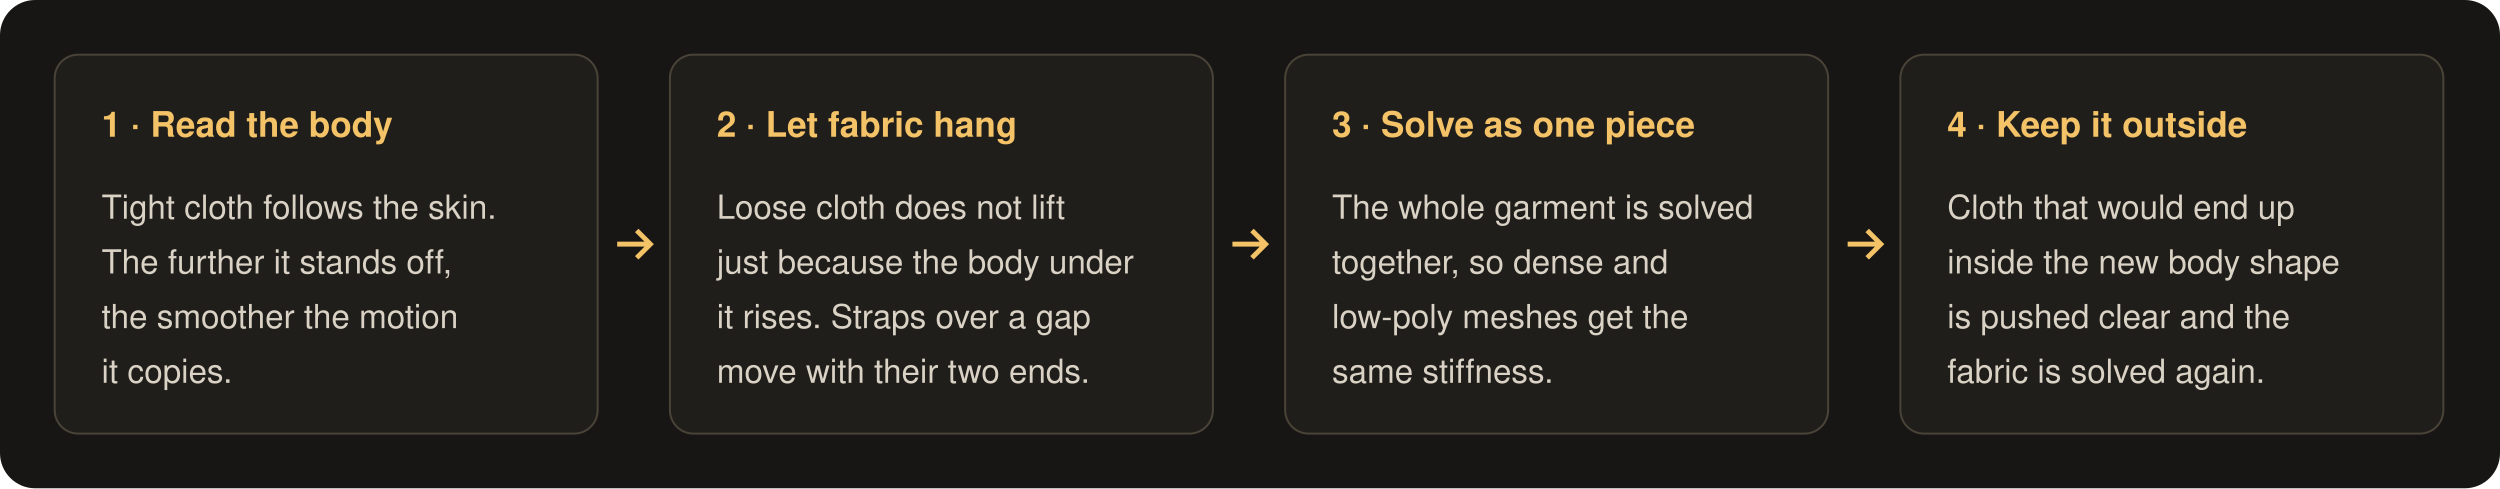
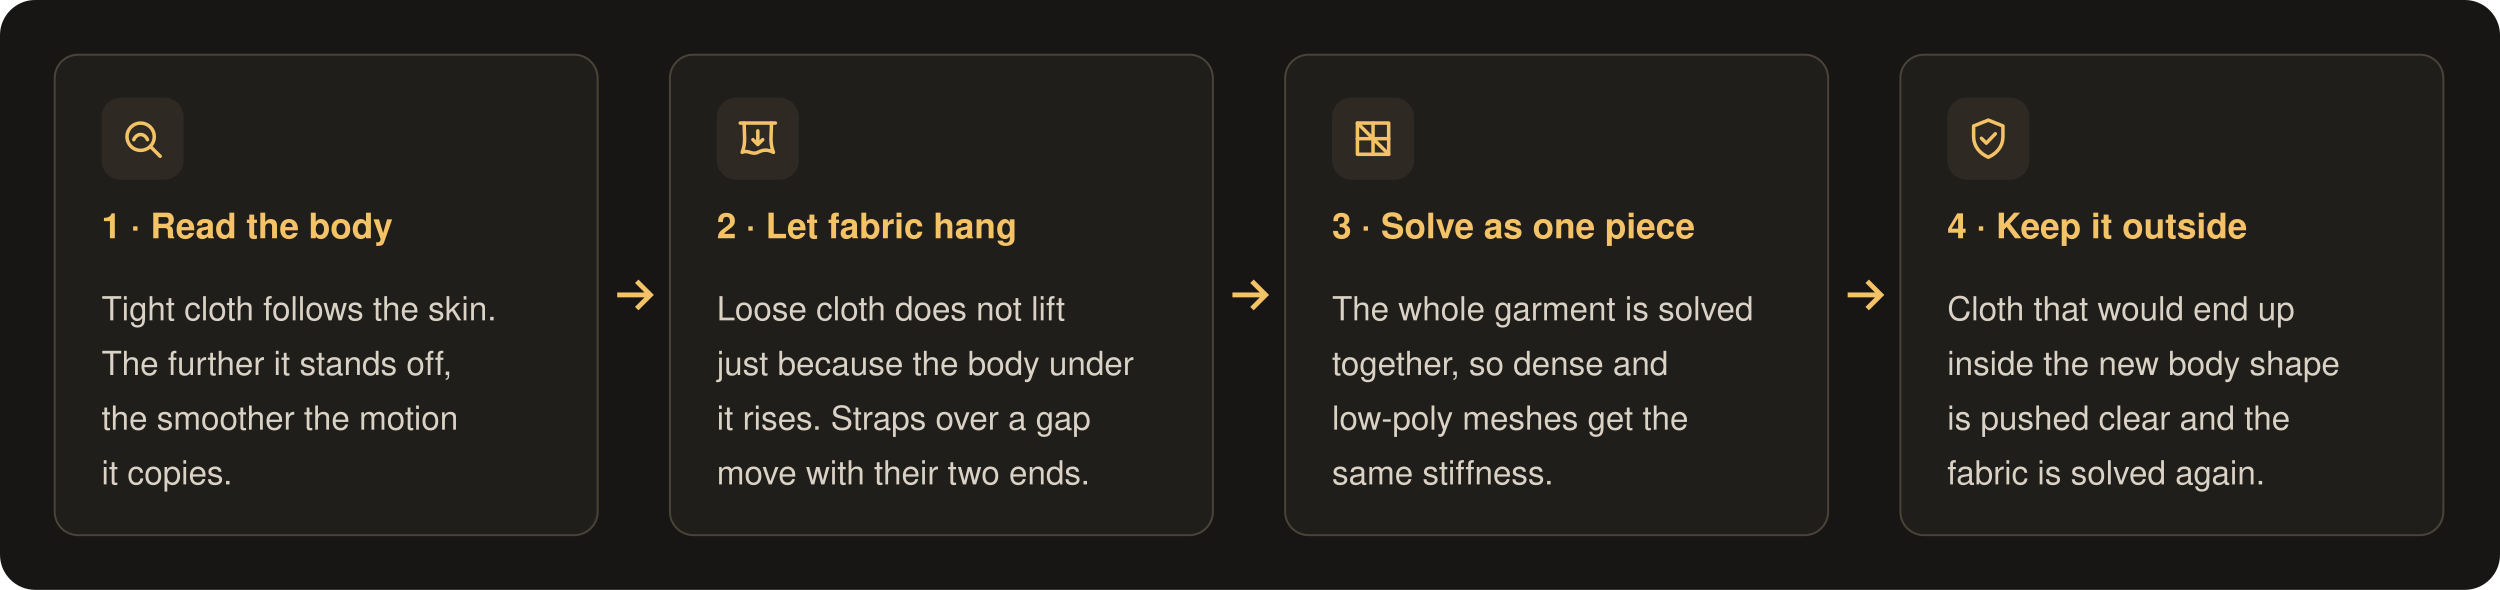
- <svg xmlns="http://www.w3.org/2000/svg" viewBox="0 0 1280 250" width="1280" height="250" role="img" aria-label="Fabric transfer in four steps: read the body, let fabric hang, solve the whole garment, keep it outside the body">
-   <rect width="1280" height="250" rx="18" fill="#171614" />
+ <svg xmlns="http://www.w3.org/2000/svg" viewBox="0 0 1280 302" width="1280" height="302" role="img" aria-label="Fabric transfer in four steps: read the body, let fabric hang, solve the whole garment, keep it outside the body">
+   <rect width="1280" height="302" rx="18" fill="#171614" />
  <g font-family="'Segoe UI', -apple-system, Helvetica, Arial, sans-serif">
    <g fill="#201e1b" stroke="#4a4338">
-       <rect x="28" y="28" width="278" height="194" rx="12" />
-       <rect x="343" y="28" width="278" height="194" rx="12" />
-       <rect x="658" y="28" width="278" height="194" rx="12" />
-       <rect x="973" y="28" width="278" height="194" rx="12" />
+       <rect x="28" y="28" width="278" height="246" rx="12" />
+       <rect x="343" y="28" width="278" height="246" rx="12" />
+       <rect x="658" y="28" width="278" height="246" rx="12" />
+       <rect x="973" y="28" width="278" height="246" rx="12" />
    </g>
-     <path d="M316 125h17m-7-7 7 7-7 7M631 125h17m-7-7 7 7-7 7M946 125h17m-7-7 7 7-7 7" fill="none" stroke="#f4c267" stroke-width="2.5" />
+     <path d="M316 151h17m-7-7 7 7-7 7M631 151h17m-7-7 7 7-7 7M946 151h17m-7-7 7 7-7 7" fill="none" stroke="#f4c267" stroke-width="2.5" />
+     <rect x="52" y="50" width="42" height="42" rx="10" fill="#2e2a23" />
+     <g transform="translate(61 59)" fill="none" stroke="#f4c267" stroke-width="1.8" stroke-linecap="round" stroke-linejoin="round">
+       <circle cx="11" cy="11" r="7" />
+       <path d="m16 16 5 5" />
+       <path d="M7.500 12.500c1.500-3.500 5.500-3.500 7 0" />
+     </g>
+     <rect x="367" y="50" width="42" height="42" rx="10" fill="#2e2a23" />
+     <g transform="translate(376 59)" fill="none" stroke="#f4c267" stroke-width="1.8" stroke-linecap="round" stroke-linejoin="round">
+       <path d="M3 4h18" />
+       <path d="M5 4c0 6 1 10-1 15 3-1.500 5 1.500 8 0s5-1.500 8 0c-2-5-1-9-1-15" />
+       <path d="M12 8v7m-2.500-2.500L12 15l2.500-2.500" />
+     </g>
+     <rect x="682" y="50" width="42" height="42" rx="10" fill="#2e2a23" />
+     <g transform="translate(691 59)" fill="none" stroke="#f4c267" stroke-width="1.8" stroke-linecap="round" stroke-linejoin="round">
+       <path d="M4 4h16v16H4z" />
+       <path d="M4 12h16M12 4v16M4 4l16 16" />
+     </g>
+     <rect x="997" y="50" width="42" height="42" rx="10" fill="#2e2a23" />
+     <g transform="translate(1006 59)" fill="none" stroke="#f4c267" stroke-width="1.8" stroke-linecap="round" stroke-linejoin="round">
+       <path d="M12 2.500 4.500 5.500V11c0 5 3.200 8.600 7.500 10.500 4.300-1.900 7.500-5.500 7.500-10.500V5.500L12 2.500z" />
+       <path d="m8.500 11.800 2.500 2.500 4.600-4.800" />
+     </g>
    <g font-size="18" font-weight="700" fill="#f4c267">
-       <text x="52" y="70">1 · Read the body</text>
-       <text x="367" y="70">2 · Let fabric hang</text>
-       <text x="682" y="70">3 · Solve as one piece</text>
-       <text x="997" y="70">4 · Keep it outside</text>
+       <text x="52" y="122">1 · Read the body</text>
+       <text x="367" y="122">2 · Let fabric hang</text>
+       <text x="682" y="122">3 · Solve as one piece</text>
+       <text x="997" y="122">4 · Keep it outside</text>
    </g>
    <g font-size="17" fill="#d9d2c5">
-       <text x="52" y="112">Tight cloth follows the skin.</text>
-       <text x="52" y="140">The further it stands off,</text>
-       <text x="52" y="168">the smoother the motion</text>
-       <text x="52" y="196">it copies.</text>
-       <text x="367" y="112">Loose cloth does not lift</text>
-       <text x="367" y="140">just because the body under</text>
-       <text x="367" y="168">it rises. Straps over a gap</text>
-       <text x="367" y="196">move with their two ends.</text>
-       <text x="682" y="112">The whole garment is solved</text>
-       <text x="682" y="140">together, so dense and</text>
-       <text x="682" y="168">low-poly meshes get the</text>
-       <text x="682" y="196">same stiffness.</text>
-       <text x="997" y="112">Cloth that would end up</text>
-       <text x="997" y="140">inside the new body shape</text>
-       <text x="997" y="168">is pushed clear and the</text>
-       <text x="997" y="196">fabric is solved again.</text>
+       <text x="52" y="164">Tight cloth follows the skin.</text>
+       <text x="52" y="192">The further it stands off,</text>
+       <text x="52" y="220">the smoother the motion</text>
+       <text x="52" y="248">it copies.</text>
+       <text x="367" y="164">Loose cloth does not lift</text>
+       <text x="367" y="192">just because the body under</text>
+       <text x="367" y="220">it rises. Straps over a gap</text>
+       <text x="367" y="248">move with their two ends.</text>
+       <text x="682" y="164">The whole garment is solved</text>
+       <text x="682" y="192">together, so dense and</text>
+       <text x="682" y="220">low-poly meshes get the</text>
+       <text x="682" y="248">same stiffness.</text>
+       <text x="997" y="164">Cloth that would end up</text>
+       <text x="997" y="192">inside the new body shape</text>
+       <text x="997" y="220">is pushed clear and the</text>
+       <text x="997" y="248">fabric is solved again.</text>
    </g>
  </g>
</svg>
